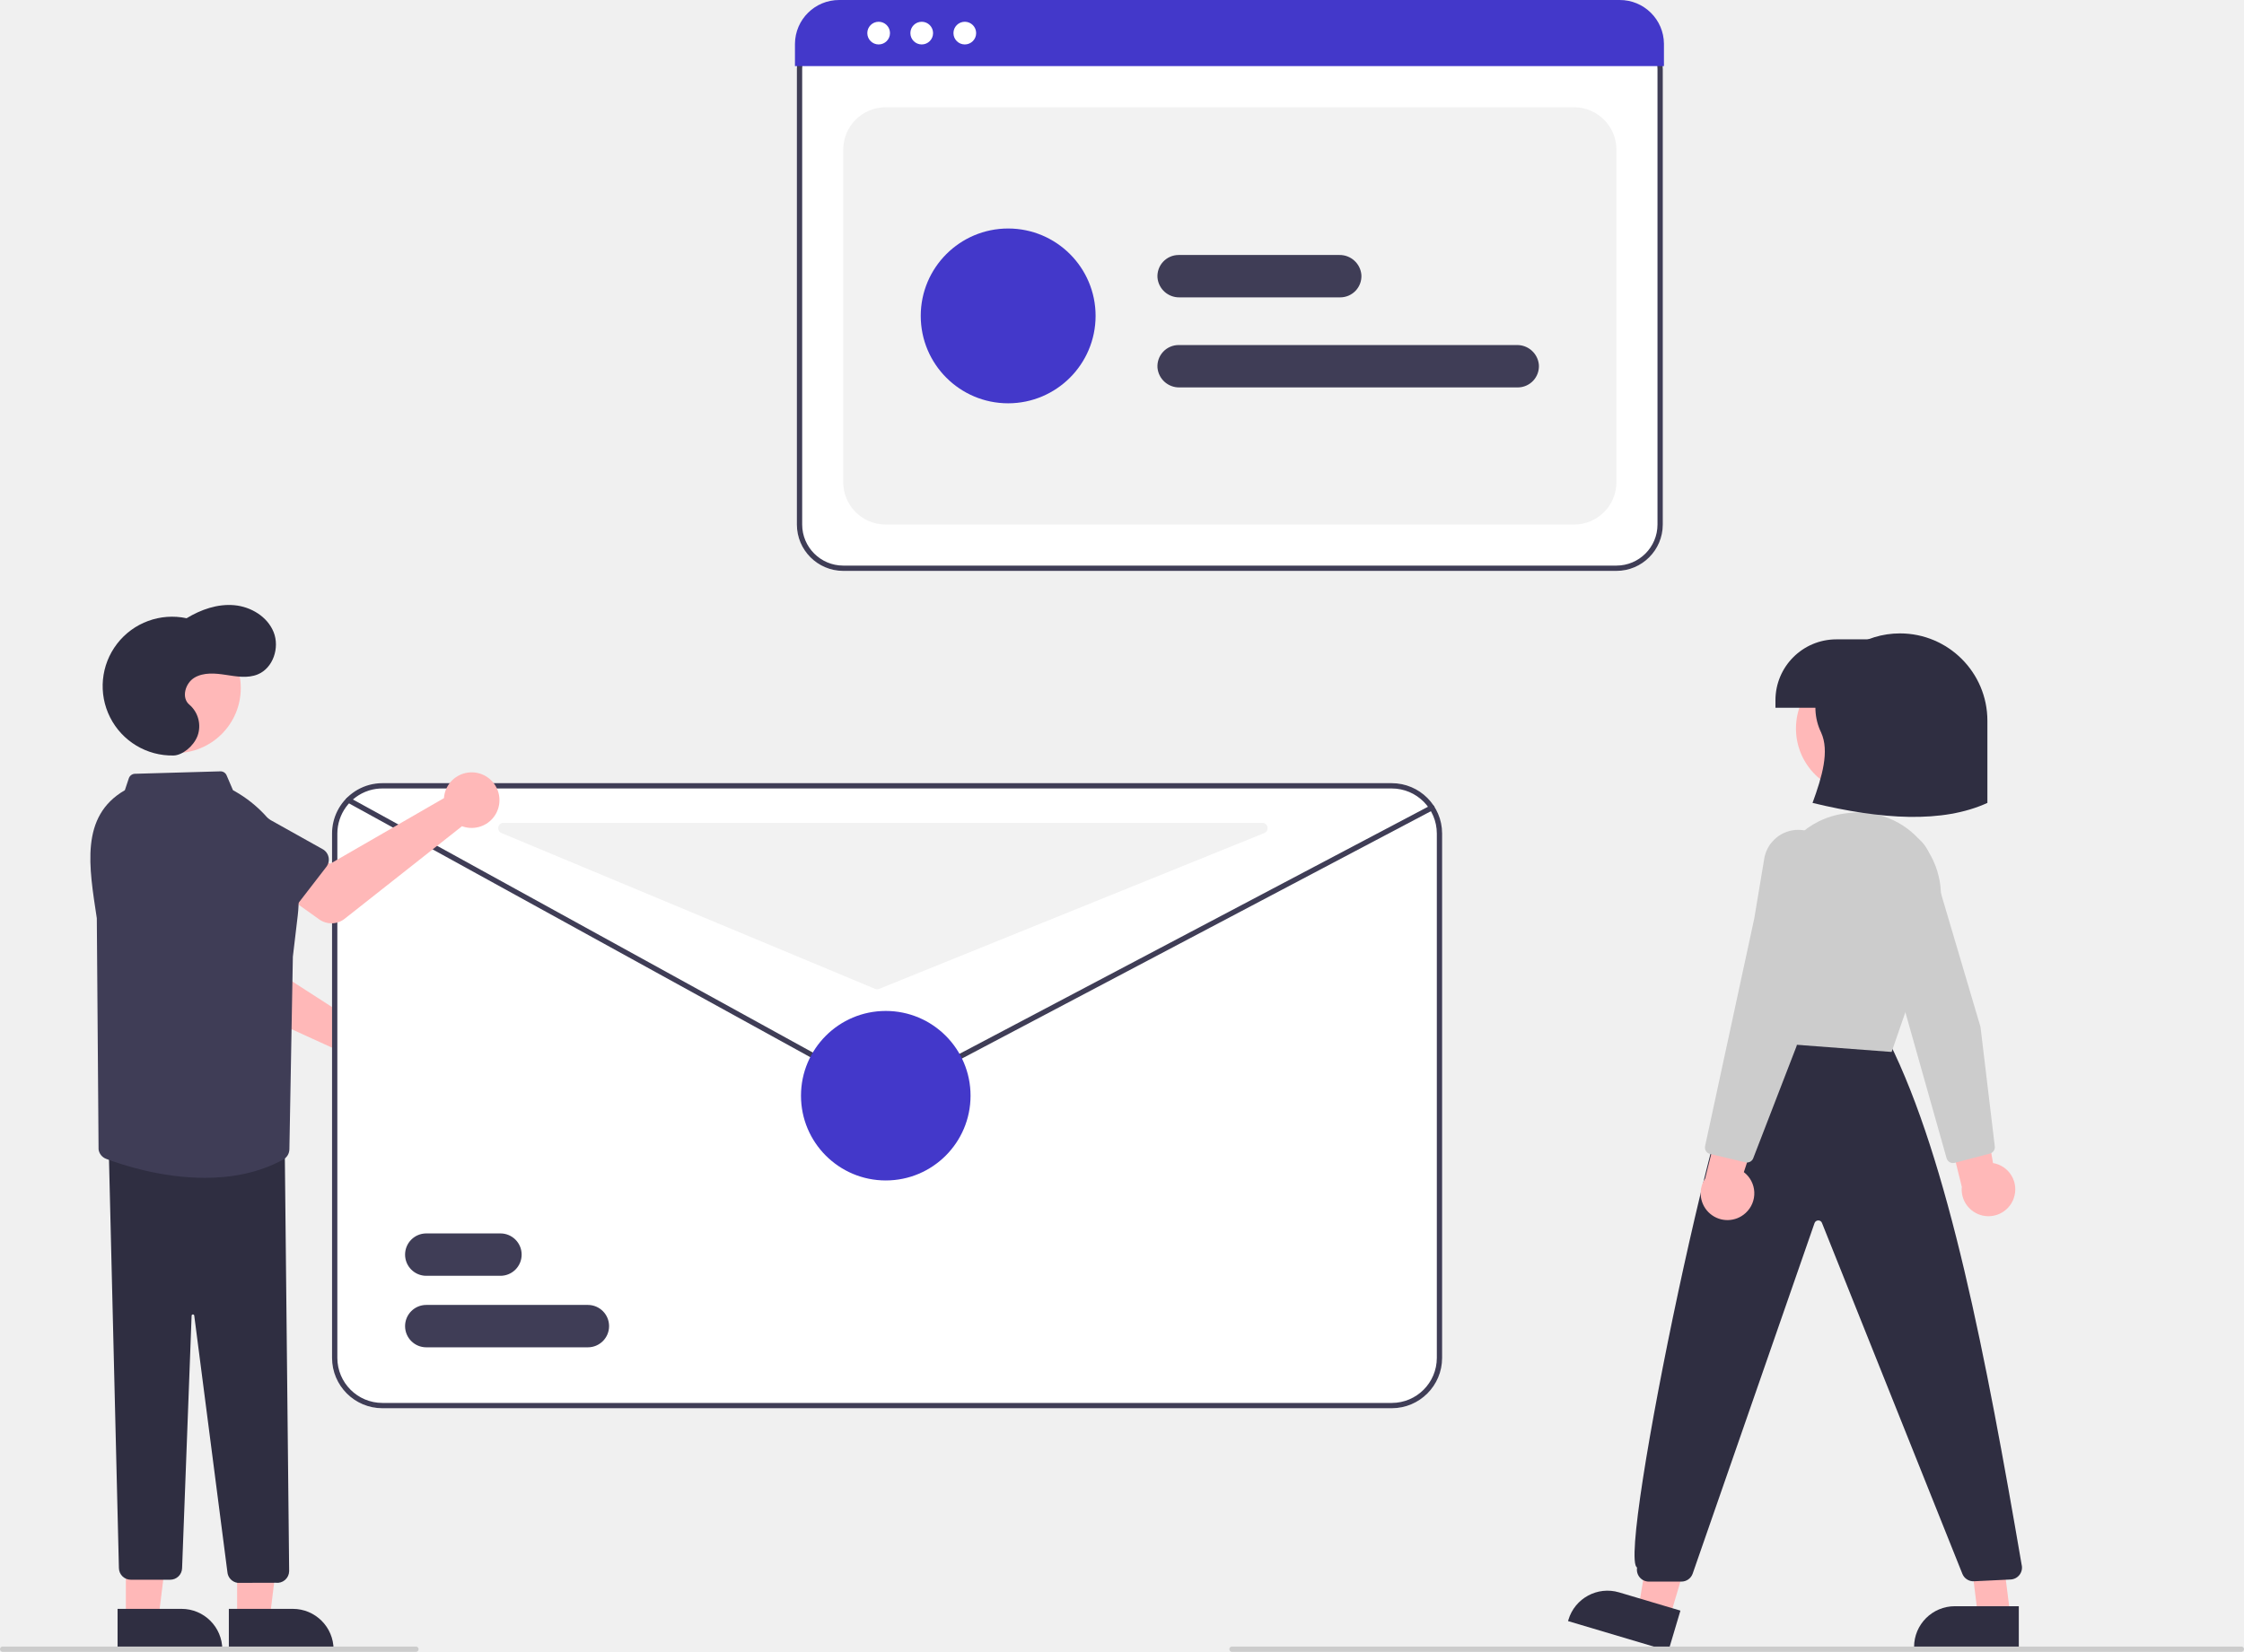
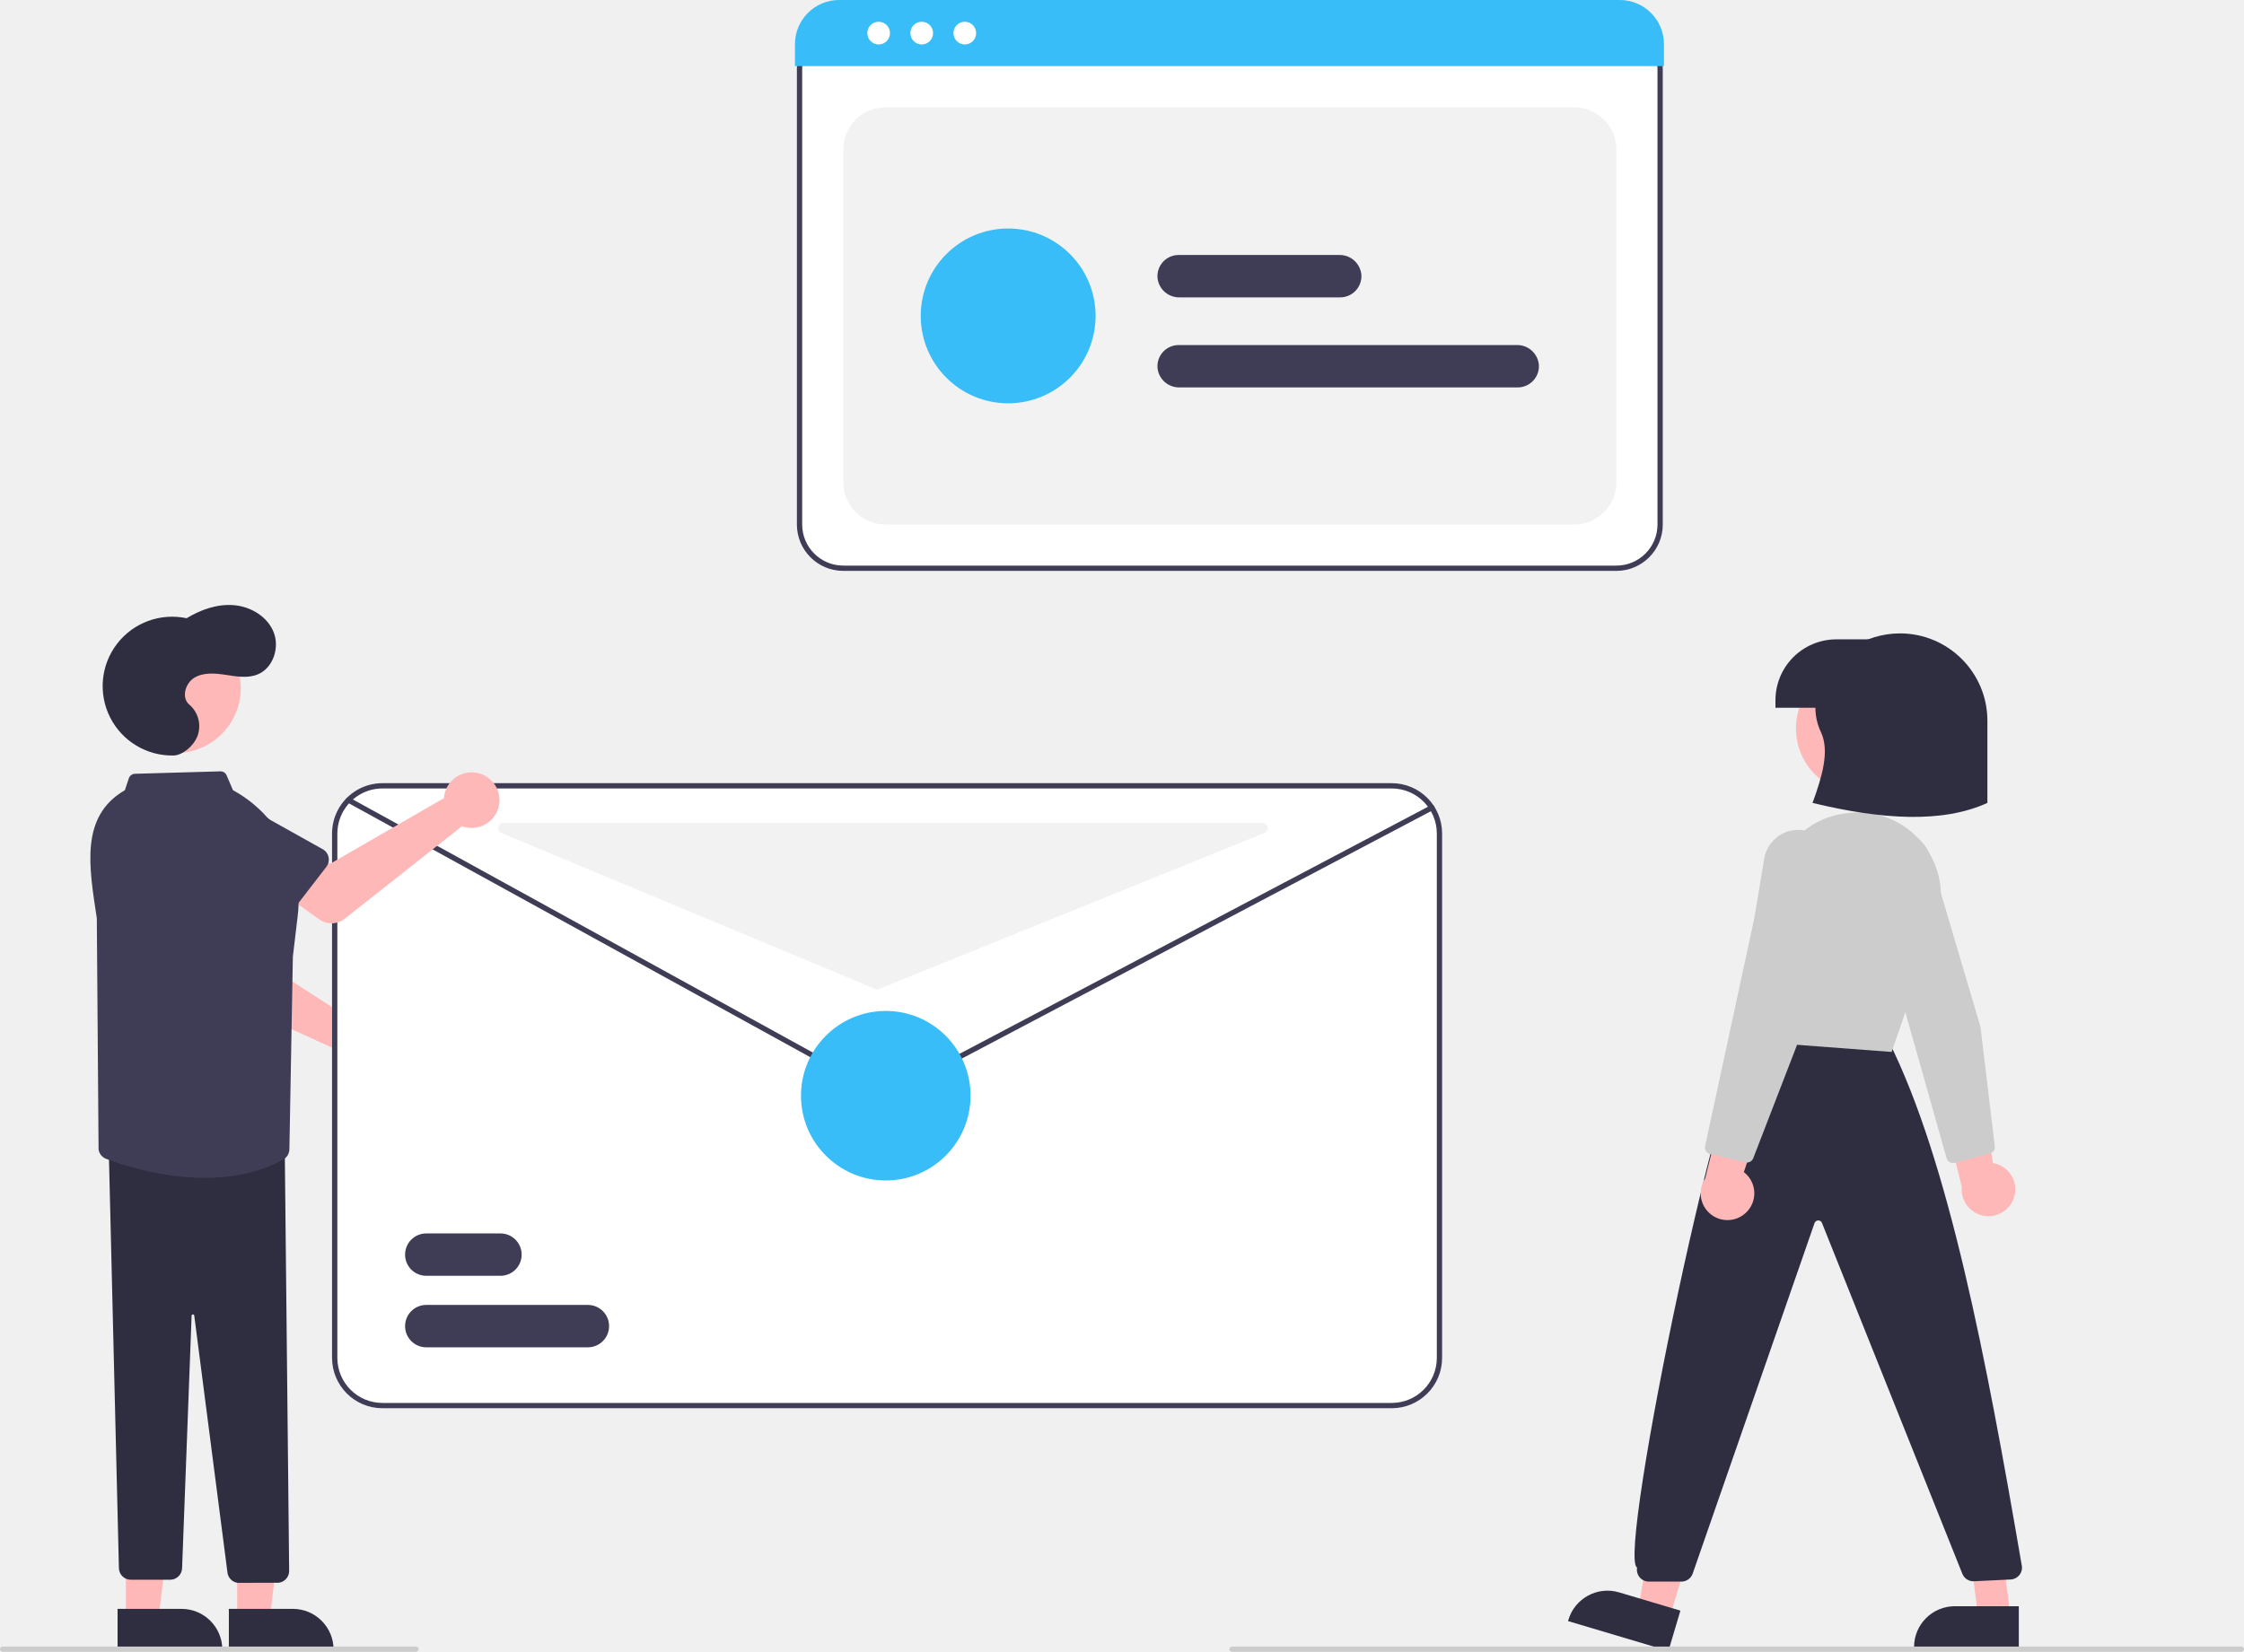
<svg xmlns="http://www.w3.org/2000/svg" data-name="Layer 1" viewBox="0 0 847 623.673">
  <path d="M786.622,353.711H494.783a17.52,17.52,0,0,1-17.5-17.5V164.057a13.103,13.103,0,0,1,13.088-13.088H790.824a13.312,13.312,0,0,1,13.297,13.297V336.211A17.52,17.52,0,0,1,786.622,353.711Z" transform="translate(-176.5 -138.1634)" fill="#fff" />
  <path d="M786.622,353.711H494.783a17.52,17.52,0,0,1-17.5-17.5V164.057a13.103,13.103,0,0,1,13.088-13.088H790.824a13.312,13.312,0,0,1,13.297,13.297V336.211A17.52,17.52,0,0,1,786.622,353.711ZM490.371,152.969a11.101,11.101,0,0,0-11.088,11.088v172.154a15.518,15.518,0,0,0,15.5,15.5H786.622a15.518,15.518,0,0,0,15.5-15.5V164.266a11.31,11.31,0,0,0-11.297-11.297Z" transform="translate(-176.5 -138.1634)" fill="#3f3d56" />
  <path d="M510.783,336.211h259.839a16,16,0,0,0,16-16V194.663a16,16,0,0,0-16-16H510.783a16,16,0,0,0-16,16V320.211A16,16,0,0,0,510.783,336.211Z" transform="translate(-176.5 -138.1634)" fill="#f2f2f2" />
-   <path d="M804.559,163.114h-328v-8.4a16.666,16.666,0,0,1,16.742-16.55H787.817a16.666,16.666,0,0,1,16.742,16.55Z" transform="translate(-176.5 -138.1634)" fill="#4338ca" />
+   <path d="M804.559,163.114h-328v-8.4a16.666,16.666,0,0,1,16.742-16.55H787.817a16.666,16.666,0,0,1,16.742,16.55Z" transform="translate(-176.5 -138.1634)" fill="#38bdf8" />
  <circle cx="331.647" cy="12.5" r="4.283" fill="#fff" />
  <circle cx="347.906" cy="12.5" r="4.283" fill="#fff" />
  <circle cx="364.165" cy="12.5" r="4.283" fill="#fff" />
-   <path d="M557.033,290.437a33,33,0,1,1,33-33A33.037,33.037,0,0,1,557.033,290.437Z" transform="translate(-176.5 -138.1634)" fill="#4338ca" />
+   <path d="M557.033,290.437a33,33,0,1,1,33-33A33.037,33.037,0,0,1,557.033,290.437Z" transform="translate(-176.5 -138.1634)" fill="#38bdf8" />
  <path d="M749.372,284.437H621.654a8.189,8.189,0,0,1-8.264-7.452,8.009,8.009,0,0,1,7.982-8.548l127.683,0a8.212,8.212,0,0,1,8.301,7.486A8.009,8.009,0,0,1,749.372,284.437Z" transform="translate(-176.5 -138.1634)" fill="#3f3d56" />
  <path d="M682.372,250.437H621.654a8.189,8.189,0,0,1-8.264-7.452,8.009,8.009,0,0,1,7.982-8.548l60.683,0a8.212,8.212,0,0,1,8.301,7.486A8.009,8.009,0,0,1,682.372,250.437Z" transform="translate(-176.5 -138.1634)" fill="#3f3d56" />
  <path d="M936.596,590.565a10.056,10.056,0,0,0-7.831-13.283L922.736,542.059l-13.555,12.692,7.804,31.502a10.11,10.11,0,0,0,19.611,4.311Z" transform="translate(-176.5 -138.1634)" fill="#ffb8b8" />
  <path d="M927.589,573.713l-13.308,3.492a2.51,2.51,0,0,1-3.04-1.738l-23.915-84.731-7.225-21.615a13.019,13.019,0,0,1,13.907-17.053h0a13.01,13.01,0,0,1,10.924,9.23l19.11,64.593,5.395,45.105a2.511,2.511,0,0,1-1.315,2.507A2.462,2.462,0,0,1,927.589,573.713Z" transform="translate(-176.5 -138.1634)" fill="#ccc" />
  <circle cx="702.453" cy="275.052" r="24.561" fill="#ffb8b8" />
  <polygon points="630.137 611.049 618.386 607.553 626.28 560.565 643.623 565.725 630.137 611.049" fill="#ffb8b8" />
  <path d="M806.245,761.495l-37.889-11.273.143-.479a15.386,15.386,0,0,1,19.135-10.36l.001 0,23.141,6.885Z" transform="translate(-176.5 -138.1634)" fill="#2f2e41" />
  <polygon points="758.875 610.447 746.615 610.447 740.783 563.159 752.877 563.16 758.875 610.447" fill="#ffb8b8" />
  <path d="M938.502,760.495l-39.531-.001v-.5a15.386,15.386,0,0,1,15.386-15.386h.001l24.144.001Z" transform="translate(-176.5 -138.1634)" fill="#2f2e41" />
  <path d="M811.157,735.31H798.848a4.501,4.501,0,0,1-4.426-5.313c-7.85-3.492,34.416-206.185,44.402-202.256l.329-.474,50.287,4.104c22.524,45.079,36.782,119.673,50.123,197.544a4.5,4.5,0,0,1-4.143,5.602l-13.831.671a4.479,4.479,0,0,1-4.396-2.823l-52.989-132.468a1.433,1.433,0,0,0-1.427-.942,1.47,1.47,0,0,0-1.382,1.007L815.408,732.288A4.504,4.504,0,0,1,811.157,735.31Z" transform="translate(-176.5 -138.1634)" fill="#2f2e41" />
  <path d="M890.493,535.338l-.384-.028-53.541-4.041,9.391-59.729a31.273,31.273,0,0,1,26.722-26.215h0q.617-.086,1.242-.169a30.901,30.901,0,0,1,28.086,11.24,31.289,31.289,0,0,1,5.354,30.169Z" transform="translate(-176.5 -138.1634)" fill="#ccc" />
  <path d="M926.646,441.31c-16.889,7.726-39.803,6.343-66,0,3.625-9.93,6.45-19.52,3.246-26.561a21.443,21.443,0,0,1-.704-17.163,33.01,33.01,0,0,1,30.458-20.276h0a33,33,0,0,1,33,33Z" transform="translate(-176.5 -138.1634)" fill="#2f2e41" />
  <path d="M693.146,241.392h21a0,0,0,0,1,0,0v25.825a0,0,0,0,1,0,0h-44a0,0,0,0,1,0,0v-2.825A23,23,0,0,1,693.146,241.392Z" fill="#2f2e41" />
  <path d="M835.411,596.12a10.056,10.056,0,0,0-.693-15.404l11.18-33.941-17.922,4.86L820.106,583.121a10.11,10.11,0,0,0,15.304,12.999Z" transform="translate(-176.5 -138.1634)" fill="#ffb8b8" />
  <path d="M835.351,577.012l-13.393-3.151a2.51,2.51,0,0,1-1.871-2.96l18.581-86.058,3.747-22.48a13.019,13.019,0,0,1,20.277-8.547h0a13.01,13.01,0,0,1,5.325,13.273L854.628,533.106l-16.372,42.374a2.511,2.511,0,0,1-2.336,1.599A2.462,2.462,0,0,1,835.351,577.012Z" transform="translate(-176.5 -138.1634)" fill="#ccc" />
  <path d="M1022.5,761.837h-381a1,1,0,0,1,0-2h381a1,1,0,0,1,0,2Z" transform="translate(-176.5 -138.1634)" fill="#ccc" />
  <path d="M311.534,523.107a10.525,10.525,0,0,0-1.568.537l-41.674-26.884.575-12.034-18.048-3.241L247.73,502.69a8,8,0,0,0,4.594,8.43l51.327,23.43a10.497,10.497,0,1,0,7.883-11.443Z" transform="translate(-176.5 -138.1634)" fill="#ffb8b8" />
  <path d="M266.591,496.019l-22.35-4.126a4.5,4.5,0,0,1-3.441-5.882l7.334-21.439a12.497,12.497,0,0,1,24.566,4.61l-.796,22.571a4.5,4.5,0,0,1-5.314,4.265Z" transform="translate(-176.5 -138.1634)" fill="#3f3d56" />
  <path d="M701.831,433.857h-381a18.89,18.89,0,0,0-9.36,2.47,18.527,18.527,0,0,0-1.97,1.29,18.964,18.964,0,0,0-7.67,15.24v198a19.017,19.017,0,0,0,19,19h381a19.017,19.017,0,0,0,19-19v-198A19.017,19.017,0,0,0,701.831,433.857Z" transform="translate(-176.5 -138.1634)" fill="#fff" />
  <path d="M701.831,433.857h-381a18.89,18.89,0,0,0-9.36,2.47,18.527,18.527,0,0,0-1.97,1.29,18.964,18.964,0,0,0-7.67,15.24v198a19.017,19.017,0,0,0,19,19h381a19.017,19.017,0,0,0,19-19v-198A19.017,19.017,0,0,0,701.831,433.857Zm17,217a17.024,17.024,0,0,1-17,17h-381a17.024,17.024,0,0,1-17-17v-198a17.095,17.095,0,0,1,11.78-16.18c.14-.04.27-.09.41-.13a16.996,16.996,0,0,1,4.81-.69h381a17.024,17.024,0,0,1,17,17Z" transform="translate(-176.5 -138.1634)" fill="#3f3d56" />
  <path d="M510.914,551.772a8.987,8.987,0,0,1-4.339-1.119L307.532,441.101a1.0 1,0,0,1,.964-1.752L507.54,548.902a6.982,6.982,0,0,0,6.641.059L716.501,442.231a1.0 1,0,1,1,.933,1.769L515.114,550.729A8.992,8.992,0,0,1,510.914,551.772Z" transform="translate(-176.5 -138.1634)" fill="#3f3d56" />
  <path d="M365.397,619.856h-28a8,8,0,0,1,0-16h28a8,8,0,0,1,0,16Z" transform="translate(-176.5 -138.1634)" fill="#3f3d56" />
  <path d="M398.397,646.856h-61a8,8,0,0,1,0-16h61a8,8,0,0,1,0,16Z" transform="translate(-176.5 -138.1634)" fill="#3f3d56" />
-   <circle cx="334.334" cy="413.693" r="32" fill="#4338ca" />
+   <circle cx="334.334" cy="413.693" r="32" fill="#38bdf8" />
  <path d="M365.777,452.682l141.024,58.838a2,2,0,0,0,1.52.008l145.392-58.838a2,2,0,0,0-.75-3.854H366.547A2,2,0,0,0,365.777,452.682Z" transform="translate(-176.5 -138.1634)" fill="#f2f2f2" />
  <path d="M344.309,437.869a10.527,10.527,0,0,0-.239,1.64l-42.957,24.782-10.441-6.011-11.131,14.572,17.45,12.438a8,8,0,0,0,9.598-.234l44.297-34.946a10.497,10.497,0,1,0-6.576-12.241Z" transform="translate(-176.5 -138.1634)" fill="#ffb8b8" />
  <path d="M299.676,465.465l-13.884,17.994a4.5,4.5,0,0,1-6.804.373L263.271,467.511a12.497,12.497,0,0,1,15.327-19.744l19.713,11.023a4.5,4.5,0,0,1,1.365,6.676Z" transform="translate(-176.5 -138.1634)" fill="#3f3d56" />
  <circle cx="66.321" cy="259.777" r="24.561" fill="#ffb8b8" />
  <polygon points="89.505 611.447 101.765 611.447 107.597 564.159 89.503 564.16 89.505 611.447" fill="#ffb8b8" />
  <path d="M262.878,745.608l24.144-.001h.001a15.386,15.386,0,0,1,15.386,15.386v.5l-39.531.001Z" transform="translate(-176.5 -138.1634)" fill="#2f2e41" />
  <polygon points="47.505 611.447 59.765 611.447 65.597 564.159 47.503 564.16 47.505 611.447" fill="#ffb8b8" />
  <path d="M220.878,745.608l24.144-.001h.001a15.386,15.386,0,0,1,15.386,15.386v.5l-39.531.001Z" transform="translate(-176.5 -138.1634)" fill="#2f2e41" />
  <path d="M262.327,731.664l-12.505-96.754a.492.492,0,0,0-.506-.467.475.475,0,0,0-.492.481l-3.594,95.35a4.486,4.486,0,0,1-4.497,4.331H225.882a4.474,4.474,0,0,1-4.499-4.392l-3.855-158.865,66.456.664,1.659,159.376a4.503,4.503,0,0,1-1.578,3.32,4.438,4.438,0,0,1-3.459,1.04l-14.401.04A4.504,4.504,0,0,1,262.327,731.664Z" transform="translate(-176.5 -138.1634)" fill="#2f2e41" />
  <path d="M216.544,575.693a4.497,4.497,0,0,1-2.84-3.53l-.663-87.31c-2.937-19.439-6.411-38.488,10.586-48.338l1.498-4.493a2.51,2.51,0,0,1,2.3-1.709l32.243-.921a2.479,2.479,0,0,1,2.369,1.514l2.398,5.597.852.485a47.412,47.412,0,0,1,23.598,46.81l-1.844,15.564-1.31,72.738a4.539,4.539,0,0,1-2.362,3.887c-9.367,5.129-19.744,6.883-29.563,6.883C237.309,582.87,222.393,577.915,216.544,575.693Z" transform="translate(-176.5 -138.1634)" fill="#3f3d56" />
  <path d="M242.021,423.411a26.205,26.205,0,1,1,4.91-51.825c5.401-3.28,11.681-5.486,17.975-4.925s12.518,4.298,14.872,10.162-.175,13.594-6.027,15.977c-3.752,1.528-7.989.787-11.993.171s-8.372-1.018-11.856,1.048-5.051,7.605-1.93,10.188a10.738,10.738,0,0,1,3.084,11.82C249.487,420.084,245.206,423.342,242.021,423.411Z" transform="translate(-176.5 -138.1634)" fill="#2f2e41" />
  <path d="M333.5,761.837h-156a1,1,0,0,1,0-2h156a1,1,0,0,1,0,2Z" transform="translate(-176.5 -138.1634)" fill="#ccc" />
</svg>
